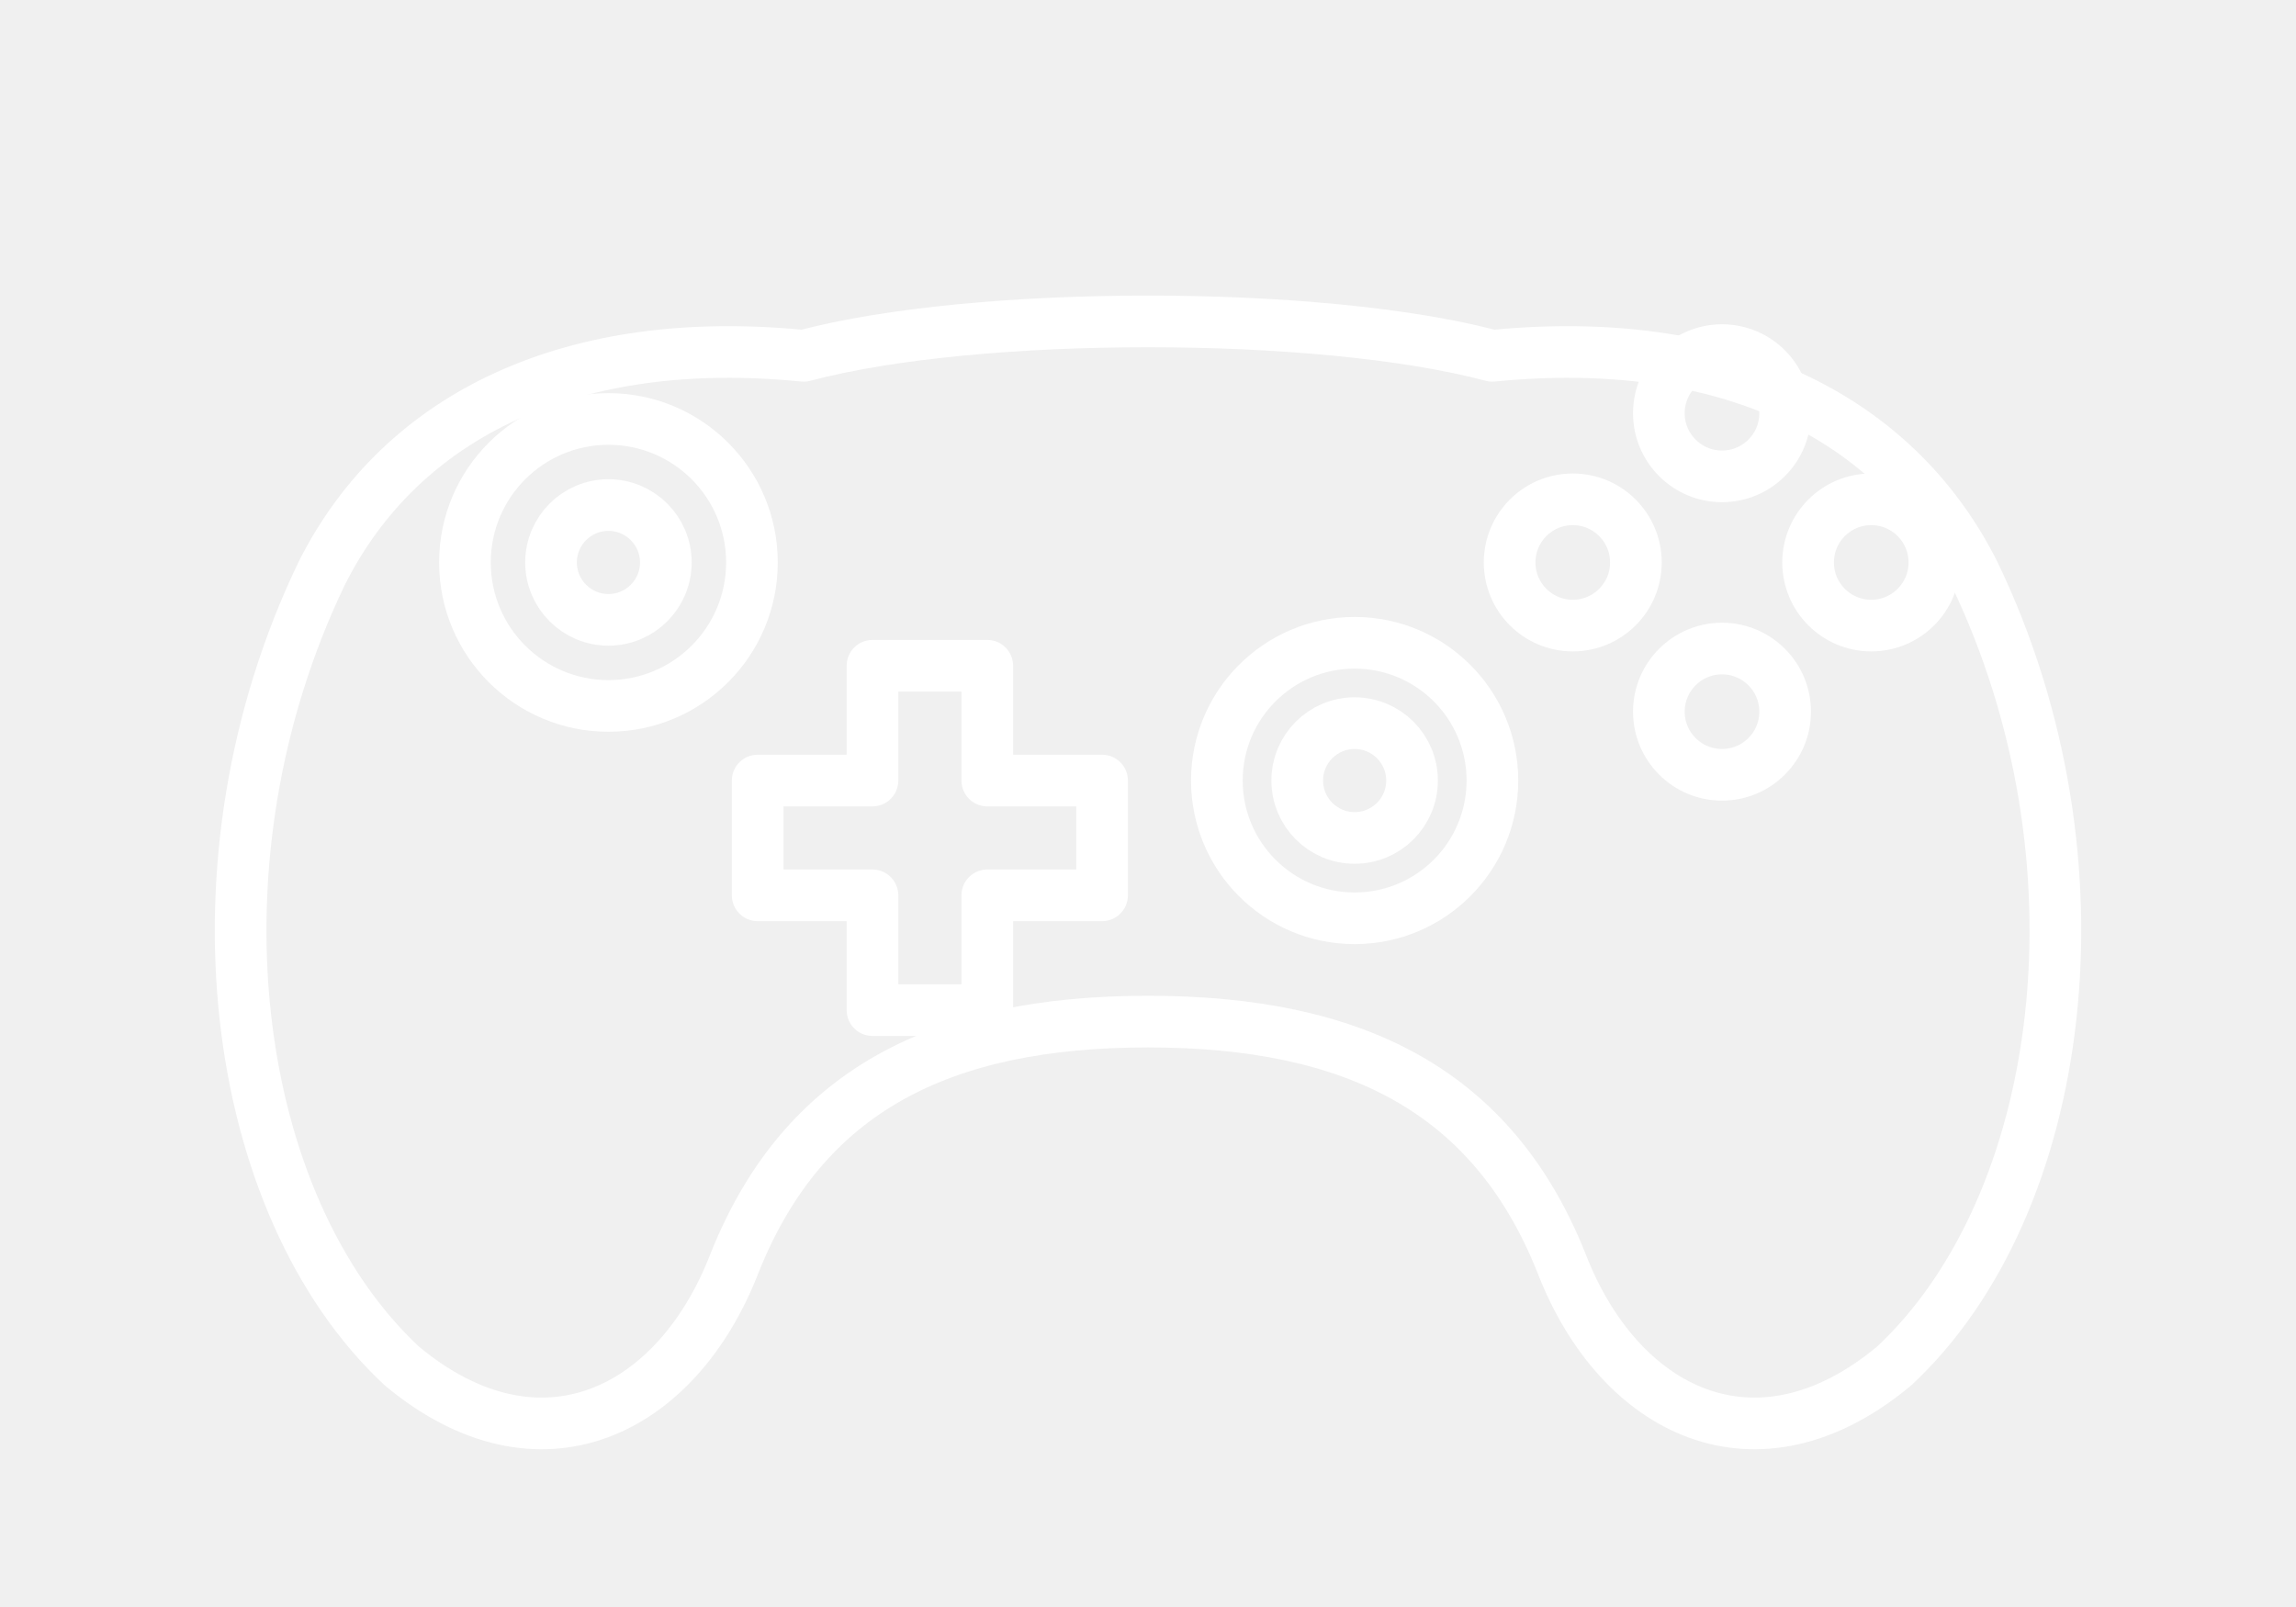
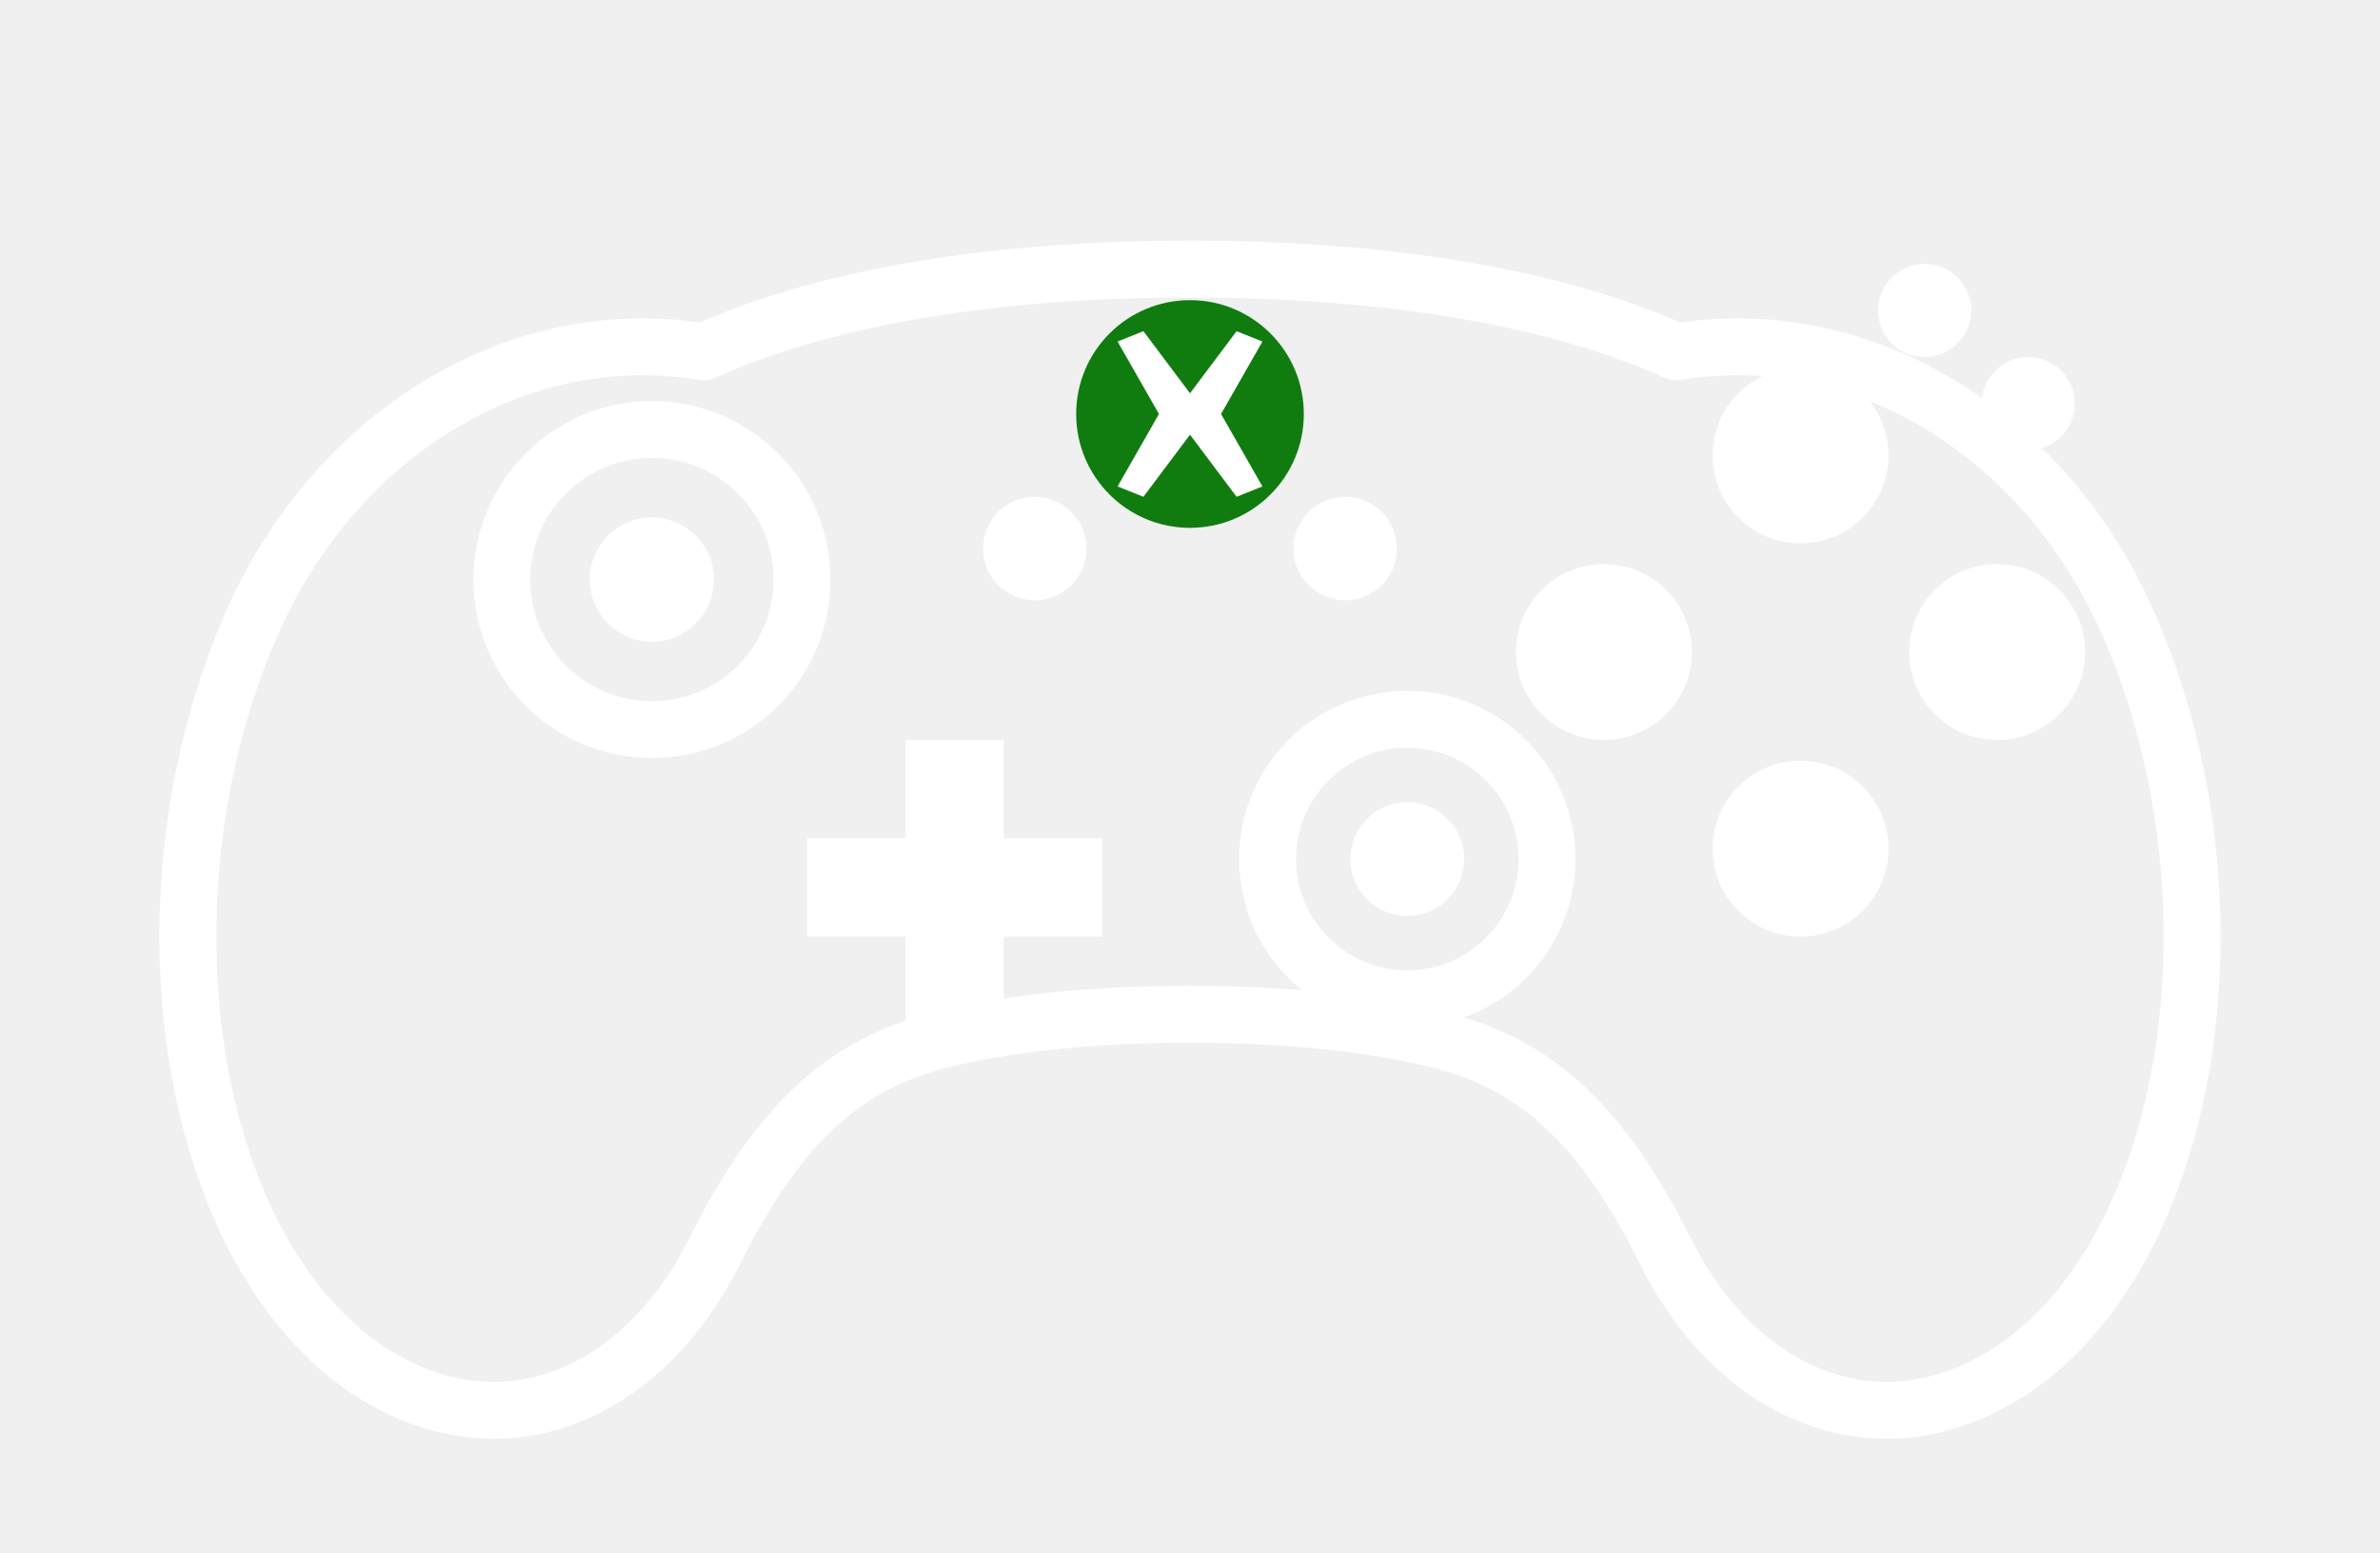
- <svg xmlns="http://www.w3.org/2000/svg" version="1.1" width="400px" height="280px" viewBox="0 0 400 280">
-   <g fill="none" stroke="#ffffff" stroke-width="9" stroke-linecap="round" stroke-linejoin="round">
-     <path d="M140,62 C170,54 230,54 260,62              C300,58 330,72 344,100              C368,150 360,210 330,238              C306,258 282,246 272,220              C260,190 236,178 200,178              C164,178 140,190 128,220              C118,246 94,258 70,238              C40,210 32,150 56,100              C70,72 100,58 140,62 Z" />
-     <circle cx="106" cy="98" r="25" />
-     <circle cx="106" cy="98" r="10" />
-     <circle cx="236" cy="136" r="24" />
-     <circle cx="236" cy="136" r="10" />
-     <path d="M132,136 h20 v-20 h20 v20 h20 v20 h-20 v20 h-20 v-20 h-20 Z" />
-     <circle cx="300" cy="72" r="11" />
-     <circle cx="326" cy="98" r="11" />
-     <circle cx="274" cy="98" r="11" />
-     <circle cx="300" cy="124" r="11" />
-   </g>
+ <svg xmlns="http://www.w3.org/2000/svg" version="1.1" width="460px" height="300px" viewBox="0 0 460 300">
+   <path fill="none" stroke="#ffffff" stroke-width="11" stroke-linecap="round" stroke-linejoin="round" d="M230,52            C270,52 302,58 324,68            C360,62 396,84 412,122            C434,174 424,240 390,264            C364,282 336,270 322,242            C308,214 294,204 274,200            C260,197 244,196 230,196            C216,196 200,197 186,200            C166,204 152,214 138,242            C124,270 96,282 70,264            C36,240 26,174 48,122            C64,84 100,62 136,68            C158,58 190,52 230,52 Z" />
+   <circle cx="126" cy="112" r="29" fill="none" stroke="#ffffff" stroke-width="11" />
+   <circle cx="126" cy="112" r="12" fill="#ffffff" />
+   <path fill="#ffffff" d="M156,162 h19 v-19 h19 v19 h19 v19 h-19 v19 h-19 v-19 h-19 Z" />
+   <circle cx="348" cy="88" r="17" fill="#ffffff" />
+   <circle cx="386" cy="126" r="17" fill="#ffffff" />
+   <circle cx="348" cy="164" r="17" fill="#ffffff" />
+   <circle cx="310" cy="126" r="17" fill="#ffffff" />
+   <circle cx="392" cy="78" r="9" fill="#ffffff" />
+   <circle cx="372" cy="60" r="9" fill="#ffffff" />
+   <circle cx="272" cy="166" r="27" fill="none" stroke="#ffffff" stroke-width="11" />
+   <circle cx="272" cy="166" r="11" fill="#ffffff" />
+   <circle cx="200" cy="106" r="10" fill="#ffffff" />
+   <circle cx="260" cy="106" r="10" fill="#ffffff" />
+   <circle cx="230" cy="80" r="22" fill="#107C10" />
+   <path fill="#ffffff" d="       M216,66 L224,80 L216,94 L221,96 L230,84 L239,96 L244,94       L236,80 L244,66 L239,64 L230,76 L221,64 Z" />
</svg>
